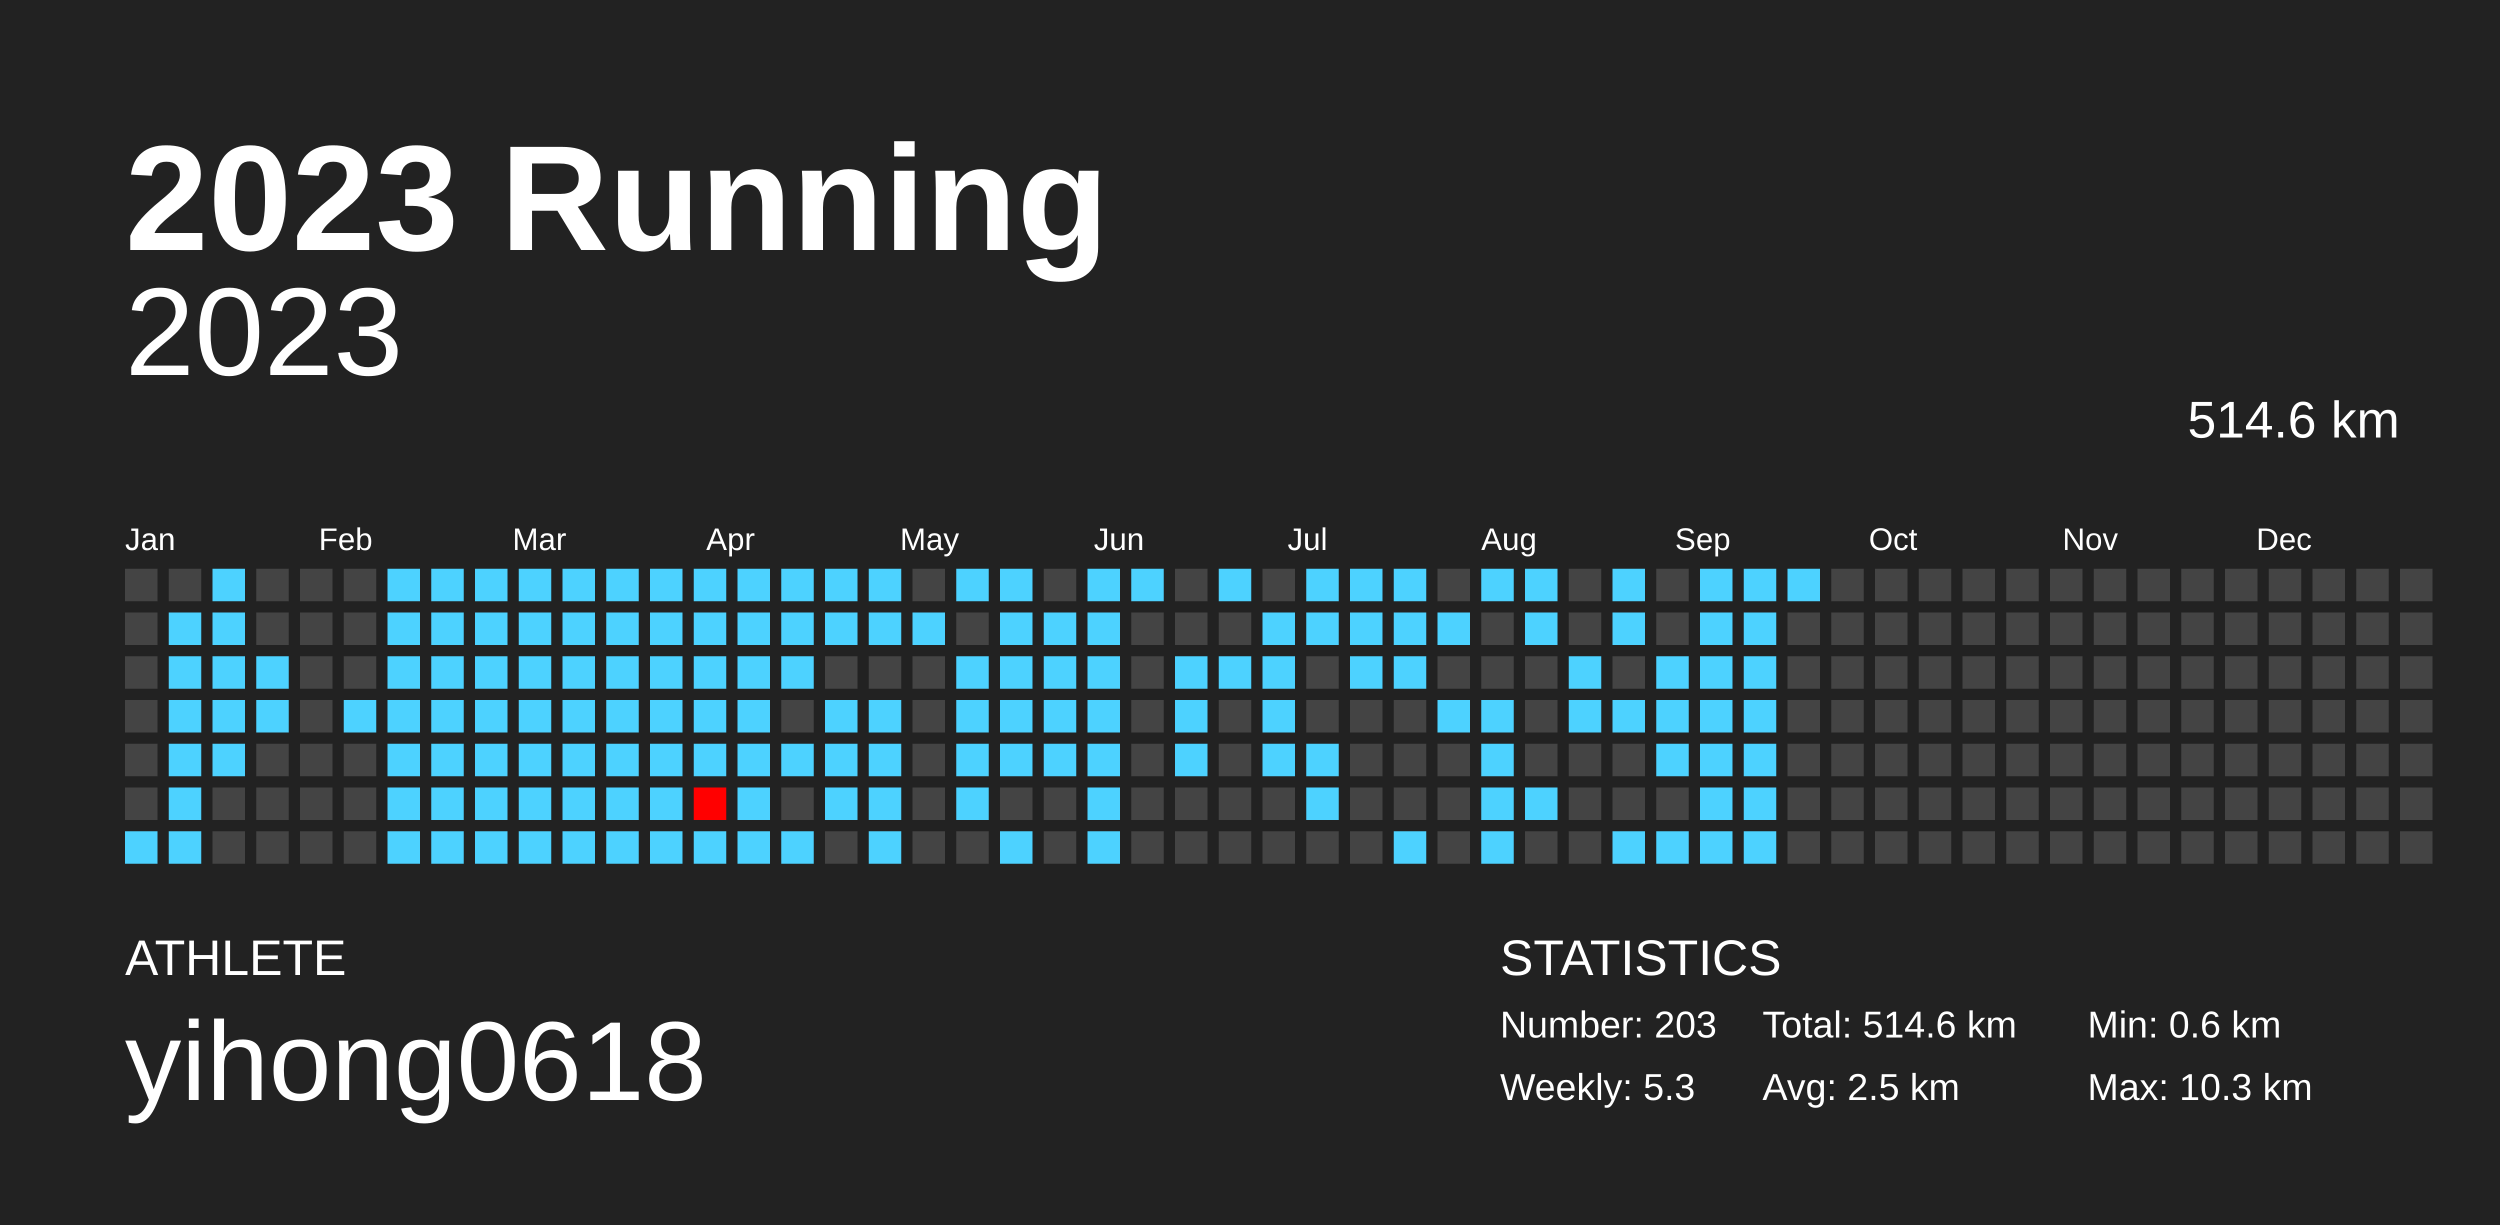
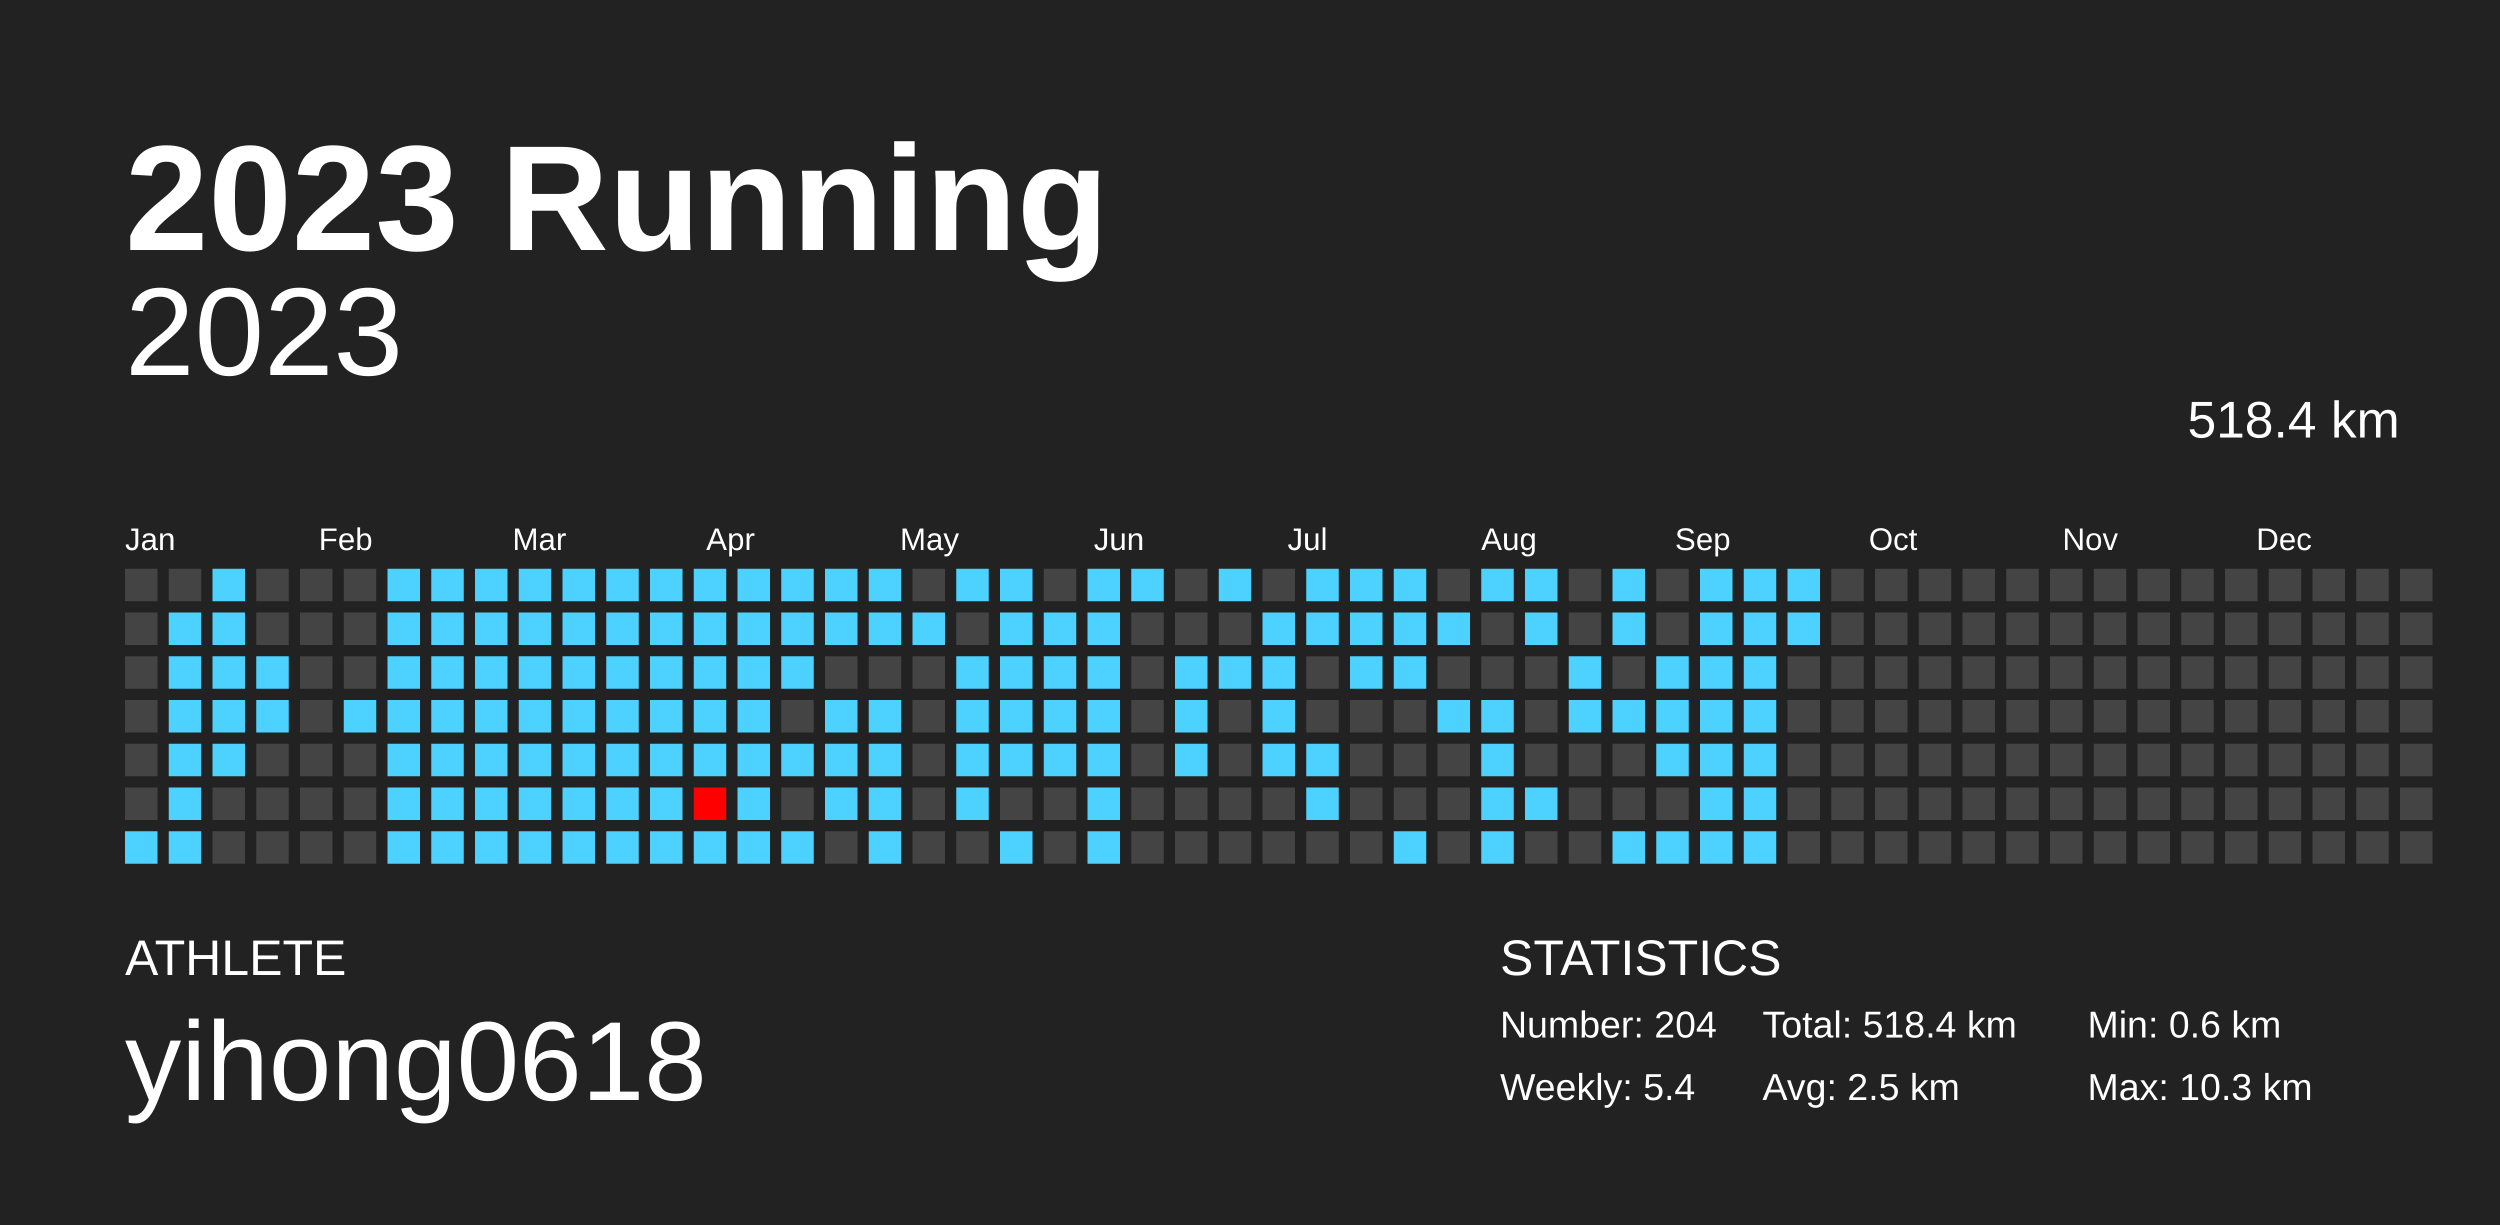
<svg xmlns="http://www.w3.org/2000/svg" baseProfile="full" height="98mm" version="1.1" viewBox="0,0,200,98" width="200mm">
  <defs />
  <rect fill="#222222" height="98" width="200" x="0" y="0" />
  <text fill="#FFFFFF" style="font-size:12px; font-family:Arial; font-weight:bold;" x="10" y="20">2023 Running</text>
  <text fill="#FFFFFF" style="font-size:4px; font-family:Arial" x="10" y="78">ATHLETE</text>
  <text fill="#FFFFFF" style="font-size:9px; font-family:Arial" x="10" y="88">yihong0618</text>
  <text fill="#FFFFFF" style="font-size:4px; font-family:Arial" x="120" y="78">STATISTICS</text>
-   <text fill="#FFFFFF" style="font-size:3px; font-family:Arial" x="120" y="83">Number: 203</text>
-   <text fill="#FFFFFF" style="font-size:3px; font-family:Arial" x="120" y="88">Weekly: 5.3</text>
-   <text fill="#FFFFFF" style="font-size:3px; font-family:Arial" x="141" y="83">Total: 514.6 km</text>
+   <text fill="#FFFFFF" style="font-size:3px; font-family:Arial" x="120" y="83">Number: 204</text>
+   <text fill="#FFFFFF" style="font-size:3px; font-family:Arial" x="120" y="88">Weekly: 5.4</text>
+   <text fill="#FFFFFF" style="font-size:3px; font-family:Arial" x="141" y="83">Total: 518.4 km</text>
  <text fill="#FFFFFF" style="font-size:3px; font-family:Arial" x="141" y="88">Avg: 2.5 km</text>
  <text fill="#FFFFFF" style="font-size:3px; font-family:Arial" x="167" y="83">Min: 0.6 km</text>
  <text fill="#FFFFFF" style="font-size:3px; font-family:Arial" x="167" y="88">Max: 10.3 km</text>
  <text alignment-baseline="hanging" fill="#FFFFFF" style="font-size:10.0px; font-family:Arial;" x="10" y="30">2023</text>
-   <text alignment-baseline="hanging" fill="#FFFFFF" style="font-size:4.125px; font-family:Arial;" x="175" y="35">514.6 km</text>
+   <text alignment-baseline="hanging" fill="#FFFFFF" style="font-size:4.125px; font-family:Arial;" x="175" y="35">518.4 km</text>
  <text fill="#FFFFFF" style="font-size:2.5px; font-family:Arial" x="10.0" y="44">Jan</text>
  <text fill="#FFFFFF" style="font-size:2.5px; font-family:Arial" x="25.5" y="44">Feb</text>
  <text fill="#FFFFFF" style="font-size:2.5px; font-family:Arial" x="41.0" y="44">Mar</text>
  <text fill="#FFFFFF" style="font-size:2.5px; font-family:Arial" x="56.5" y="44">Apr</text>
  <text fill="#FFFFFF" style="font-size:2.5px; font-family:Arial" x="72.0" y="44">May</text>
  <text fill="#FFFFFF" style="font-size:2.5px; font-family:Arial" x="87.5" y="44">Jun</text>
  <text fill="#FFFFFF" style="font-size:2.5px; font-family:Arial" x="103.0" y="44">Jul</text>
  <text fill="#FFFFFF" style="font-size:2.5px; font-family:Arial" x="118.5" y="44">Aug</text>
  <text fill="#FFFFFF" style="font-size:2.5px; font-family:Arial" x="134.0" y="44">Sep</text>
  <text fill="#FFFFFF" style="font-size:2.5px; font-family:Arial" x="149.5" y="44">Oct</text>
  <text fill="#FFFFFF" style="font-size:2.5px; font-family:Arial" x="165.0" y="44">Nov</text>
  <text fill="#FFFFFF" style="font-size:2.5px; font-family:Arial" x="180.5" y="44">Dec</text>
  <rect fill="#444444" height="2.6" width="2.6" x="10.0" y="45.5" />
  <rect fill="#444444" height="2.6" width="2.6" x="10.0" y="49.0" />
  <rect fill="#444444" height="2.6" width="2.6" x="10.0" y="52.5" />
  <rect fill="#444444" height="2.6" width="2.6" x="10.0" y="56.0" />
  <rect fill="#444444" height="2.6" width="2.6" x="10.0" y="59.5" />
  <rect fill="#444444" height="2.6" width="2.6" x="10.0" y="63.0" />
  <rect fill="#4dd2ff" height="2.6" width="2.6" x="10.0" y="66.5" />
  <rect fill="#444444" height="2.6" width="2.6" x="13.5" y="45.5" />
  <rect fill="#4dd2ff" height="2.6" width="2.6" x="13.5" y="49.0" />
  <rect fill="#4dd2ff" height="2.6" width="2.6" x="13.5" y="52.5" />
  <rect fill="#4dd2ff" height="2.6" width="2.6" x="13.5" y="56.0" />
  <rect fill="#4dd2ff" height="2.6" width="2.6" x="13.5" y="59.5" />
  <rect fill="#4dd2ff" height="2.6" width="2.6" x="13.5" y="63.0" />
  <rect fill="#4dd2ff" height="2.6" width="2.6" x="13.5" y="66.5" />
  <rect fill="#4dd2ff" height="2.6" width="2.6" x="17.0" y="45.5" />
  <rect fill="#4dd2ff" height="2.6" width="2.6" x="17.0" y="49.0" />
  <rect fill="#4dd2ff" height="2.6" width="2.6" x="17.0" y="52.5" />
  <rect fill="#4dd2ff" height="2.6" width="2.6" x="17.0" y="56.0" />
  <rect fill="#4dd2ff" height="2.6" width="2.6" x="17.0" y="59.5" />
  <rect fill="#444444" height="2.6" width="2.6" x="17.0" y="63.0" />
  <rect fill="#444444" height="2.6" width="2.6" x="17.0" y="66.5" />
  <rect fill="#444444" height="2.6" width="2.6" x="20.5" y="45.5" />
  <rect fill="#444444" height="2.6" width="2.6" x="20.5" y="49.0" />
  <rect fill="#4dd2ff" height="2.6" width="2.6" x="20.5" y="52.5" />
  <rect fill="#4dd2ff" height="2.6" width="2.6" x="20.5" y="56.0" />
  <rect fill="#444444" height="2.6" width="2.6" x="20.5" y="59.5" />
  <rect fill="#444444" height="2.6" width="2.6" x="20.5" y="63.0" />
  <rect fill="#444444" height="2.6" width="2.6" x="20.5" y="66.5" />
  <rect fill="#444444" height="2.6" width="2.6" x="24.0" y="45.5" />
  <rect fill="#444444" height="2.6" width="2.6" x="24.0" y="49.0" />
  <rect fill="#444444" height="2.6" width="2.6" x="24.0" y="52.5" />
  <rect fill="#444444" height="2.6" width="2.6" x="24.0" y="56.0" />
  <rect fill="#444444" height="2.6" width="2.6" x="24.0" y="59.5" />
  <rect fill="#444444" height="2.6" width="2.6" x="24.0" y="63.0" />
  <rect fill="#444444" height="2.6" width="2.6" x="24.0" y="66.5" />
  <rect fill="#444444" height="2.6" width="2.6" x="27.5" y="45.5" />
  <rect fill="#444444" height="2.6" width="2.6" x="27.5" y="49.0" />
  <rect fill="#444444" height="2.6" width="2.6" x="27.5" y="52.5" />
  <rect fill="#4dd2ff" height="2.6" width="2.6" x="27.5" y="56.0" />
  <rect fill="#444444" height="2.6" width="2.6" x="27.5" y="59.5" />
  <rect fill="#444444" height="2.6" width="2.6" x="27.5" y="63.0" />
  <rect fill="#444444" height="2.6" width="2.6" x="27.5" y="66.5" />
  <rect fill="#4dd2ff" height="2.6" width="2.6" x="31.0" y="45.5" />
  <rect fill="#4dd2ff" height="2.6" width="2.6" x="31.0" y="49.0" />
  <rect fill="#4dd2ff" height="2.6" width="2.6" x="31.0" y="52.5" />
  <rect fill="#4dd2ff" height="2.6" width="2.6" x="31.0" y="56.0" />
  <rect fill="#4dd2ff" height="2.6" width="2.6" x="31.0" y="59.5" />
  <rect fill="#4dd2ff" height="2.6" width="2.6" x="31.0" y="63.0" />
  <rect fill="#4dd2ff" height="2.6" width="2.6" x="31.0" y="66.5" />
  <rect fill="#4dd2ff" height="2.6" width="2.6" x="34.5" y="45.5" />
  <rect fill="#4dd2ff" height="2.6" width="2.6" x="34.5" y="49.0" />
  <rect fill="#4dd2ff" height="2.6" width="2.6" x="34.5" y="52.5" />
  <rect fill="#4dd2ff" height="2.6" width="2.6" x="34.5" y="56.0" />
  <rect fill="#4dd2ff" height="2.6" width="2.6" x="34.5" y="59.5" />
  <rect fill="#4dd2ff" height="2.6" width="2.6" x="34.5" y="63.0" />
  <rect fill="#4dd2ff" height="2.6" width="2.6" x="34.5" y="66.5" />
  <rect fill="#4dd2ff" height="2.6" width="2.6" x="38.0" y="45.5" />
  <rect fill="#4dd2ff" height="2.6" width="2.6" x="38.0" y="49.0" />
  <rect fill="#4dd2ff" height="2.6" width="2.6" x="38.0" y="52.5" />
  <rect fill="#4dd2ff" height="2.6" width="2.6" x="38.0" y="56.0" />
  <rect fill="#4dd2ff" height="2.6" width="2.6" x="38.0" y="59.5" />
  <rect fill="#4dd2ff" height="2.6" width="2.6" x="38.0" y="63.0" />
  <rect fill="#4dd2ff" height="2.6" width="2.6" x="38.0" y="66.5" />
  <rect fill="#4dd2ff" height="2.6" width="2.6" x="41.5" y="45.5" />
  <rect fill="#4dd2ff" height="2.6" width="2.6" x="41.5" y="49.0" />
  <rect fill="#4dd2ff" height="2.6" width="2.6" x="41.5" y="52.5" />
  <rect fill="#4dd2ff" height="2.6" width="2.6" x="41.5" y="56.0" />
  <rect fill="#4dd2ff" height="2.6" width="2.6" x="41.5" y="59.5" />
  <rect fill="#4dd2ff" height="2.6" width="2.6" x="41.5" y="63.0" />
  <rect fill="#4dd2ff" height="2.6" width="2.6" x="41.5" y="66.5" />
  <rect fill="#4dd2ff" height="2.6" width="2.6" x="45.0" y="45.5" />
  <rect fill="#4dd2ff" height="2.6" width="2.6" x="45.0" y="49.0" />
  <rect fill="#4dd2ff" height="2.6" width="2.6" x="45.0" y="52.5" />
  <rect fill="#4dd2ff" height="2.6" width="2.6" x="45.0" y="56.0" />
  <rect fill="#4dd2ff" height="2.6" width="2.6" x="45.0" y="59.5" />
  <rect fill="#4dd2ff" height="2.6" width="2.6" x="45.0" y="63.0" />
  <rect fill="#4dd2ff" height="2.6" width="2.6" x="45.0" y="66.5" />
  <rect fill="#4dd2ff" height="2.6" width="2.6" x="48.5" y="45.5" />
  <rect fill="#4dd2ff" height="2.6" width="2.6" x="48.5" y="49.0" />
  <rect fill="#4dd2ff" height="2.6" width="2.6" x="48.5" y="52.5" />
  <rect fill="#4dd2ff" height="2.6" width="2.6" x="48.5" y="56.0" />
  <rect fill="#4dd2ff" height="2.6" width="2.6" x="48.5" y="59.5" />
  <rect fill="#4dd2ff" height="2.6" width="2.6" x="48.5" y="63.0" />
  <rect fill="#4dd2ff" height="2.6" width="2.6" x="48.5" y="66.5" />
  <rect fill="#4dd2ff" height="2.6" width="2.6" x="52.0" y="45.5" />
  <rect fill="#4dd2ff" height="2.6" width="2.6" x="52.0" y="49.0" />
  <rect fill="#4dd2ff" height="2.6" width="2.6" x="52.0" y="52.5" />
  <rect fill="#4dd2ff" height="2.6" width="2.6" x="52.0" y="56.0" />
  <rect fill="#4dd2ff" height="2.6" width="2.6" x="52.0" y="59.5" />
  <rect fill="#4dd2ff" height="2.6" width="2.6" x="52.0" y="63.0" />
  <rect fill="#4dd2ff" height="2.6" width="2.6" x="52.0" y="66.5" />
  <rect fill="#4dd2ff" height="2.6" width="2.6" x="55.5" y="45.5" />
  <rect fill="#4dd2ff" height="2.6" width="2.6" x="55.5" y="49.0" />
  <rect fill="#4dd2ff" height="2.6" width="2.6" x="55.5" y="52.5" />
  <rect fill="#4dd2ff" height="2.6" width="2.6" x="55.5" y="56.0" />
  <rect fill="#4dd2ff" height="2.6" width="2.6" x="55.5" y="59.5" />
  <rect fill="#ff0000" height="2.6" width="2.6" x="55.5" y="63.0" />
  <rect fill="#4dd2ff" height="2.6" width="2.6" x="55.5" y="66.5" />
  <rect fill="#4dd2ff" height="2.6" width="2.6" x="59.0" y="45.5" />
  <rect fill="#4dd2ff" height="2.6" width="2.6" x="59.0" y="49.0" />
  <rect fill="#4dd2ff" height="2.6" width="2.6" x="59.0" y="52.5" />
  <rect fill="#4dd2ff" height="2.6" width="2.6" x="59.0" y="56.0" />
  <rect fill="#4dd2ff" height="2.6" width="2.6" x="59.0" y="59.5" />
  <rect fill="#4dd2ff" height="2.6" width="2.6" x="59.0" y="63.0" />
  <rect fill="#4dd2ff" height="2.6" width="2.6" x="59.0" y="66.5" />
  <rect fill="#4dd2ff" height="2.6" width="2.6" x="62.5" y="45.5" />
  <rect fill="#4dd2ff" height="2.6" width="2.6" x="62.5" y="49.0" />
  <rect fill="#4dd2ff" height="2.6" width="2.6" x="62.5" y="52.5" />
  <rect fill="#444444" height="2.6" width="2.6" x="62.5" y="56.0" />
  <rect fill="#4dd2ff" height="2.6" width="2.6" x="62.5" y="59.5" />
  <rect fill="#444444" height="2.6" width="2.6" x="62.5" y="63.0" />
  <rect fill="#4dd2ff" height="2.6" width="2.6" x="62.5" y="66.5" />
  <rect fill="#4dd2ff" height="2.6" width="2.6" x="66.0" y="45.5" />
  <rect fill="#4dd2ff" height="2.6" width="2.6" x="66.0" y="49.0" />
  <rect fill="#444444" height="2.6" width="2.6" x="66.0" y="52.5" />
  <rect fill="#4dd2ff" height="2.6" width="2.6" x="66.0" y="56.0" />
  <rect fill="#4dd2ff" height="2.6" width="2.6" x="66.0" y="59.5" />
  <rect fill="#4dd2ff" height="2.6" width="2.6" x="66.0" y="63.0" />
  <rect fill="#444444" height="2.6" width="2.6" x="66.0" y="66.5" />
  <rect fill="#4dd2ff" height="2.6" width="2.6" x="69.5" y="45.5" />
  <rect fill="#4dd2ff" height="2.6" width="2.6" x="69.5" y="49.0" />
  <rect fill="#444444" height="2.6" width="2.6" x="69.5" y="52.5" />
  <rect fill="#4dd2ff" height="2.6" width="2.6" x="69.5" y="56.0" />
  <rect fill="#4dd2ff" height="2.6" width="2.6" x="69.5" y="59.5" />
  <rect fill="#4dd2ff" height="2.6" width="2.6" x="69.5" y="63.0" />
  <rect fill="#4dd2ff" height="2.6" width="2.6" x="69.5" y="66.5" />
  <rect fill="#444444" height="2.6" width="2.6" x="73.0" y="45.5" />
  <rect fill="#4dd2ff" height="2.6" width="2.6" x="73.0" y="49.0" />
  <rect fill="#444444" height="2.6" width="2.6" x="73.0" y="52.5" />
  <rect fill="#444444" height="2.6" width="2.6" x="73.0" y="56.0" />
  <rect fill="#444444" height="2.6" width="2.6" x="73.0" y="59.5" />
  <rect fill="#444444" height="2.6" width="2.6" x="73.0" y="63.0" />
  <rect fill="#444444" height="2.6" width="2.6" x="73.0" y="66.5" />
  <rect fill="#4dd2ff" height="2.6" width="2.6" x="76.5" y="45.5" />
  <rect fill="#444444" height="2.6" width="2.6" x="76.5" y="49.0" />
  <rect fill="#4dd2ff" height="2.6" width="2.6" x="76.5" y="52.5" />
  <rect fill="#4dd2ff" height="2.6" width="2.6" x="76.5" y="56.0" />
  <rect fill="#4dd2ff" height="2.6" width="2.6" x="76.5" y="59.5" />
  <rect fill="#4dd2ff" height="2.6" width="2.6" x="76.5" y="63.0" />
  <rect fill="#444444" height="2.6" width="2.6" x="76.5" y="66.5" />
  <rect fill="#4dd2ff" height="2.6" width="2.6" x="80.0" y="45.5" />
  <rect fill="#4dd2ff" height="2.6" width="2.6" x="80.0" y="49.0" />
  <rect fill="#4dd2ff" height="2.6" width="2.6" x="80.0" y="52.5" />
  <rect fill="#4dd2ff" height="2.6" width="2.6" x="80.0" y="56.0" />
  <rect fill="#4dd2ff" height="2.6" width="2.6" x="80.0" y="59.5" />
  <rect fill="#444444" height="2.6" width="2.6" x="80.0" y="63.0" />
  <rect fill="#4dd2ff" height="2.6" width="2.6" x="80.0" y="66.5" />
  <rect fill="#444444" height="2.6" width="2.6" x="83.5" y="45.5" />
  <rect fill="#4dd2ff" height="2.6" width="2.6" x="83.5" y="49.0" />
  <rect fill="#4dd2ff" height="2.6" width="2.6" x="83.5" y="52.5" />
  <rect fill="#4dd2ff" height="2.6" width="2.6" x="83.5" y="56.0" />
  <rect fill="#4dd2ff" height="2.6" width="2.6" x="83.5" y="59.5" />
  <rect fill="#444444" height="2.6" width="2.6" x="83.5" y="63.0" />
  <rect fill="#444444" height="2.6" width="2.6" x="83.5" y="66.5" />
  <rect fill="#4dd2ff" height="2.6" width="2.6" x="87.0" y="45.5" />
  <rect fill="#4dd2ff" height="2.6" width="2.6" x="87.0" y="49.0" />
  <rect fill="#4dd2ff" height="2.6" width="2.6" x="87.0" y="52.5" />
  <rect fill="#4dd2ff" height="2.6" width="2.6" x="87.0" y="56.0" />
  <rect fill="#4dd2ff" height="2.6" width="2.6" x="87.0" y="59.5" />
  <rect fill="#4dd2ff" height="2.6" width="2.6" x="87.0" y="63.0" />
  <rect fill="#4dd2ff" height="2.6" width="2.6" x="87.0" y="66.5" />
  <rect fill="#4dd2ff" height="2.6" width="2.6" x="90.5" y="45.5" />
  <rect fill="#444444" height="2.6" width="2.6" x="90.5" y="49.0" />
  <rect fill="#444444" height="2.6" width="2.6" x="90.5" y="52.5" />
  <rect fill="#444444" height="2.6" width="2.6" x="90.5" y="56.0" />
  <rect fill="#444444" height="2.6" width="2.6" x="90.5" y="59.5" />
  <rect fill="#444444" height="2.6" width="2.6" x="90.5" y="63.0" />
  <rect fill="#444444" height="2.6" width="2.6" x="90.5" y="66.5" />
  <rect fill="#444444" height="2.6" width="2.6" x="94.0" y="45.5" />
  <rect fill="#444444" height="2.6" width="2.6" x="94.0" y="49.0" />
  <rect fill="#4dd2ff" height="2.6" width="2.6" x="94.0" y="52.5" />
  <rect fill="#4dd2ff" height="2.6" width="2.6" x="94.0" y="56.0" />
  <rect fill="#4dd2ff" height="2.6" width="2.6" x="94.0" y="59.5" />
  <rect fill="#444444" height="2.6" width="2.6" x="94.0" y="63.0" />
  <rect fill="#444444" height="2.6" width="2.6" x="94.0" y="66.5" />
  <rect fill="#4dd2ff" height="2.6" width="2.6" x="97.5" y="45.5" />
  <rect fill="#444444" height="2.6" width="2.6" x="97.5" y="49.0" />
  <rect fill="#4dd2ff" height="2.6" width="2.6" x="97.5" y="52.5" />
  <rect fill="#444444" height="2.6" width="2.6" x="97.5" y="56.0" />
  <rect fill="#444444" height="2.6" width="2.6" x="97.5" y="59.5" />
  <rect fill="#444444" height="2.6" width="2.6" x="97.5" y="63.0" />
  <rect fill="#444444" height="2.6" width="2.6" x="97.5" y="66.5" />
  <rect fill="#444444" height="2.6" width="2.6" x="101.0" y="45.5" />
  <rect fill="#4dd2ff" height="2.6" width="2.6" x="101.0" y="49.0" />
  <rect fill="#4dd2ff" height="2.6" width="2.6" x="101.0" y="52.5" />
  <rect fill="#4dd2ff" height="2.6" width="2.6" x="101.0" y="56.0" />
  <rect fill="#4dd2ff" height="2.6" width="2.6" x="101.0" y="59.5" />
  <rect fill="#444444" height="2.6" width="2.6" x="101.0" y="63.0" />
  <rect fill="#444444" height="2.6" width="2.6" x="101.0" y="66.5" />
  <rect fill="#4dd2ff" height="2.6" width="2.6" x="104.5" y="45.5" />
  <rect fill="#4dd2ff" height="2.6" width="2.6" x="104.5" y="49.0" />
  <rect fill="#444444" height="2.6" width="2.6" x="104.5" y="52.5" />
  <rect fill="#444444" height="2.6" width="2.6" x="104.5" y="56.0" />
  <rect fill="#4dd2ff" height="2.6" width="2.6" x="104.5" y="59.5" />
  <rect fill="#4dd2ff" height="2.6" width="2.6" x="104.5" y="63.0" />
  <rect fill="#444444" height="2.6" width="2.6" x="104.5" y="66.5" />
  <rect fill="#4dd2ff" height="2.6" width="2.6" x="108.0" y="45.5" />
  <rect fill="#4dd2ff" height="2.6" width="2.6" x="108.0" y="49.0" />
  <rect fill="#4dd2ff" height="2.6" width="2.6" x="108.0" y="52.5" />
  <rect fill="#444444" height="2.6" width="2.6" x="108.0" y="56.0" />
  <rect fill="#444444" height="2.6" width="2.6" x="108.0" y="59.5" />
  <rect fill="#444444" height="2.6" width="2.6" x="108.0" y="63.0" />
  <rect fill="#444444" height="2.6" width="2.6" x="108.0" y="66.5" />
  <rect fill="#4dd2ff" height="2.6" width="2.6" x="111.5" y="45.5" />
  <rect fill="#4dd2ff" height="2.6" width="2.6" x="111.5" y="49.0" />
  <rect fill="#4dd2ff" height="2.6" width="2.6" x="111.5" y="52.5" />
  <rect fill="#444444" height="2.6" width="2.6" x="111.5" y="56.0" />
  <rect fill="#444444" height="2.6" width="2.6" x="111.5" y="59.5" />
  <rect fill="#444444" height="2.6" width="2.6" x="111.5" y="63.0" />
  <rect fill="#4dd2ff" height="2.6" width="2.6" x="111.5" y="66.5" />
  <rect fill="#444444" height="2.6" width="2.6" x="115.0" y="45.5" />
  <rect fill="#4dd2ff" height="2.6" width="2.6" x="115.0" y="49.0" />
  <rect fill="#444444" height="2.6" width="2.6" x="115.0" y="52.5" />
  <rect fill="#4dd2ff" height="2.6" width="2.6" x="115.0" y="56.0" />
  <rect fill="#444444" height="2.6" width="2.6" x="115.0" y="59.5" />
  <rect fill="#444444" height="2.6" width="2.6" x="115.0" y="63.0" />
  <rect fill="#444444" height="2.6" width="2.6" x="115.0" y="66.5" />
  <rect fill="#4dd2ff" height="2.6" width="2.6" x="118.5" y="45.5" />
  <rect fill="#444444" height="2.6" width="2.6" x="118.5" y="49.0" />
  <rect fill="#444444" height="2.6" width="2.6" x="118.5" y="52.5" />
  <rect fill="#4dd2ff" height="2.6" width="2.6" x="118.5" y="56.0" />
  <rect fill="#4dd2ff" height="2.6" width="2.6" x="118.5" y="59.5" />
  <rect fill="#4dd2ff" height="2.6" width="2.6" x="118.5" y="63.0" />
  <rect fill="#4dd2ff" height="2.6" width="2.6" x="118.5" y="66.5" />
  <rect fill="#4dd2ff" height="2.6" width="2.6" x="122.0" y="45.5" />
  <rect fill="#4dd2ff" height="2.6" width="2.6" x="122.0" y="49.0" />
  <rect fill="#444444" height="2.6" width="2.6" x="122.0" y="52.5" />
  <rect fill="#444444" height="2.6" width="2.6" x="122.0" y="56.0" />
  <rect fill="#444444" height="2.6" width="2.6" x="122.0" y="59.5" />
  <rect fill="#4dd2ff" height="2.6" width="2.6" x="122.0" y="63.0" />
  <rect fill="#444444" height="2.6" width="2.6" x="122.0" y="66.5" />
  <rect fill="#444444" height="2.6" width="2.6" x="125.5" y="45.5" />
  <rect fill="#444444" height="2.6" width="2.6" x="125.5" y="49.0" />
  <rect fill="#4dd2ff" height="2.6" width="2.6" x="125.5" y="52.5" />
  <rect fill="#4dd2ff" height="2.6" width="2.6" x="125.5" y="56.0" />
  <rect fill="#444444" height="2.6" width="2.6" x="125.5" y="59.5" />
  <rect fill="#444444" height="2.6" width="2.6" x="125.5" y="63.0" />
  <rect fill="#444444" height="2.6" width="2.6" x="125.5" y="66.5" />
  <rect fill="#4dd2ff" height="2.6" width="2.6" x="129.0" y="45.5" />
  <rect fill="#4dd2ff" height="2.6" width="2.6" x="129.0" y="49.0" />
  <rect fill="#444444" height="2.6" width="2.6" x="129.0" y="52.5" />
  <rect fill="#4dd2ff" height="2.6" width="2.6" x="129.0" y="56.0" />
  <rect fill="#444444" height="2.6" width="2.6" x="129.0" y="59.5" />
  <rect fill="#444444" height="2.6" width="2.6" x="129.0" y="63.0" />
  <rect fill="#4dd2ff" height="2.6" width="2.6" x="129.0" y="66.5" />
  <rect fill="#444444" height="2.6" width="2.6" x="132.5" y="45.5" />
  <rect fill="#444444" height="2.6" width="2.6" x="132.5" y="49.0" />
  <rect fill="#4dd2ff" height="2.6" width="2.6" x="132.5" y="52.5" />
  <rect fill="#4dd2ff" height="2.6" width="2.6" x="132.5" y="56.0" />
  <rect fill="#4dd2ff" height="2.6" width="2.6" x="132.5" y="59.5" />
  <rect fill="#444444" height="2.6" width="2.6" x="132.5" y="63.0" />
  <rect fill="#4dd2ff" height="2.6" width="2.6" x="132.5" y="66.5" />
  <rect fill="#4dd2ff" height="2.6" width="2.6" x="136.0" y="45.5" />
  <rect fill="#4dd2ff" height="2.6" width="2.6" x="136.0" y="49.0" />
  <rect fill="#4dd2ff" height="2.6" width="2.6" x="136.0" y="52.5" />
  <rect fill="#4dd2ff" height="2.6" width="2.6" x="136.0" y="56.0" />
  <rect fill="#4dd2ff" height="2.6" width="2.6" x="136.0" y="59.5" />
  <rect fill="#4dd2ff" height="2.6" width="2.6" x="136.0" y="63.0" />
  <rect fill="#4dd2ff" height="2.6" width="2.6" x="136.0" y="66.5" />
  <rect fill="#4dd2ff" height="2.6" width="2.6" x="139.5" y="45.5" />
  <rect fill="#4dd2ff" height="2.6" width="2.6" x="139.5" y="49.0" />
  <rect fill="#4dd2ff" height="2.6" width="2.6" x="139.5" y="52.5" />
  <rect fill="#4dd2ff" height="2.6" width="2.6" x="139.5" y="56.0" />
  <rect fill="#4dd2ff" height="2.6" width="2.6" x="139.5" y="59.5" />
  <rect fill="#4dd2ff" height="2.6" width="2.6" x="139.5" y="63.0" />
  <rect fill="#4dd2ff" height="2.6" width="2.6" x="139.5" y="66.5" />
  <rect fill="#4dd2ff" height="2.6" width="2.6" x="143.0" y="45.5" />
-   <rect fill="#444444" height="2.6" width="2.6" x="143.0" y="49.0" />
+   <rect fill="#4dd2ff" height="2.6" width="2.6" x="143.0" y="49.0" />
  <rect fill="#444444" height="2.6" width="2.6" x="143.0" y="52.5" />
  <rect fill="#444444" height="2.6" width="2.6" x="143.0" y="56.0" />
  <rect fill="#444444" height="2.6" width="2.6" x="143.0" y="59.5" />
  <rect fill="#444444" height="2.6" width="2.6" x="143.0" y="63.0" />
  <rect fill="#444444" height="2.6" width="2.6" x="143.0" y="66.5" />
  <rect fill="#444444" height="2.6" width="2.6" x="146.5" y="45.5" />
  <rect fill="#444444" height="2.6" width="2.6" x="146.5" y="49.0" />
  <rect fill="#444444" height="2.6" width="2.6" x="146.5" y="52.5" />
  <rect fill="#444444" height="2.6" width="2.6" x="146.5" y="56.0" />
  <rect fill="#444444" height="2.6" width="2.6" x="146.5" y="59.5" />
  <rect fill="#444444" height="2.6" width="2.6" x="146.5" y="63.0" />
  <rect fill="#444444" height="2.6" width="2.6" x="146.5" y="66.5" />
  <rect fill="#444444" height="2.6" width="2.6" x="150.0" y="45.5" />
  <rect fill="#444444" height="2.6" width="2.6" x="150.0" y="49.0" />
  <rect fill="#444444" height="2.6" width="2.6" x="150.0" y="52.5" />
  <rect fill="#444444" height="2.6" width="2.6" x="150.0" y="56.0" />
  <rect fill="#444444" height="2.6" width="2.6" x="150.0" y="59.5" />
  <rect fill="#444444" height="2.6" width="2.6" x="150.0" y="63.0" />
  <rect fill="#444444" height="2.6" width="2.6" x="150.0" y="66.5" />
  <rect fill="#444444" height="2.6" width="2.6" x="153.5" y="45.5" />
  <rect fill="#444444" height="2.6" width="2.6" x="153.5" y="49.0" />
  <rect fill="#444444" height="2.6" width="2.6" x="153.5" y="52.5" />
  <rect fill="#444444" height="2.6" width="2.6" x="153.5" y="56.0" />
  <rect fill="#444444" height="2.6" width="2.6" x="153.5" y="59.5" />
  <rect fill="#444444" height="2.6" width="2.6" x="153.5" y="63.0" />
  <rect fill="#444444" height="2.6" width="2.6" x="153.5" y="66.5" />
  <rect fill="#444444" height="2.6" width="2.6" x="157.0" y="45.5" />
  <rect fill="#444444" height="2.6" width="2.6" x="157.0" y="49.0" />
  <rect fill="#444444" height="2.6" width="2.6" x="157.0" y="52.5" />
  <rect fill="#444444" height="2.6" width="2.6" x="157.0" y="56.0" />
  <rect fill="#444444" height="2.6" width="2.6" x="157.0" y="59.5" />
  <rect fill="#444444" height="2.6" width="2.6" x="157.0" y="63.0" />
  <rect fill="#444444" height="2.6" width="2.6" x="157.0" y="66.5" />
  <rect fill="#444444" height="2.6" width="2.6" x="160.5" y="45.5" />
  <rect fill="#444444" height="2.6" width="2.6" x="160.5" y="49.0" />
  <rect fill="#444444" height="2.6" width="2.6" x="160.5" y="52.5" />
  <rect fill="#444444" height="2.6" width="2.6" x="160.5" y="56.0" />
  <rect fill="#444444" height="2.6" width="2.6" x="160.5" y="59.5" />
  <rect fill="#444444" height="2.6" width="2.6" x="160.5" y="63.0" />
  <rect fill="#444444" height="2.6" width="2.6" x="160.5" y="66.5" />
  <rect fill="#444444" height="2.6" width="2.6" x="164.0" y="45.5" />
  <rect fill="#444444" height="2.6" width="2.6" x="164.0" y="49.0" />
  <rect fill="#444444" height="2.6" width="2.6" x="164.0" y="52.5" />
  <rect fill="#444444" height="2.6" width="2.6" x="164.0" y="56.0" />
  <rect fill="#444444" height="2.6" width="2.6" x="164.0" y="59.5" />
  <rect fill="#444444" height="2.6" width="2.6" x="164.0" y="63.0" />
  <rect fill="#444444" height="2.6" width="2.6" x="164.0" y="66.5" />
  <rect fill="#444444" height="2.6" width="2.6" x="167.5" y="45.5" />
  <rect fill="#444444" height="2.6" width="2.6" x="167.5" y="49.0" />
  <rect fill="#444444" height="2.6" width="2.6" x="167.5" y="52.5" />
  <rect fill="#444444" height="2.6" width="2.6" x="167.5" y="56.0" />
  <rect fill="#444444" height="2.6" width="2.6" x="167.5" y="59.5" />
  <rect fill="#444444" height="2.6" width="2.6" x="167.5" y="63.0" />
  <rect fill="#444444" height="2.6" width="2.6" x="167.5" y="66.5" />
  <rect fill="#444444" height="2.6" width="2.6" x="171.0" y="45.5" />
  <rect fill="#444444" height="2.6" width="2.6" x="171.0" y="49.0" />
  <rect fill="#444444" height="2.6" width="2.6" x="171.0" y="52.5" />
  <rect fill="#444444" height="2.6" width="2.6" x="171.0" y="56.0" />
  <rect fill="#444444" height="2.6" width="2.6" x="171.0" y="59.5" />
  <rect fill="#444444" height="2.6" width="2.6" x="171.0" y="63.0" />
  <rect fill="#444444" height="2.6" width="2.6" x="171.0" y="66.5" />
  <rect fill="#444444" height="2.6" width="2.6" x="174.5" y="45.5" />
  <rect fill="#444444" height="2.6" width="2.6" x="174.5" y="49.0" />
  <rect fill="#444444" height="2.6" width="2.6" x="174.5" y="52.5" />
  <rect fill="#444444" height="2.6" width="2.6" x="174.5" y="56.0" />
  <rect fill="#444444" height="2.6" width="2.6" x="174.5" y="59.5" />
  <rect fill="#444444" height="2.6" width="2.6" x="174.5" y="63.0" />
  <rect fill="#444444" height="2.6" width="2.6" x="174.5" y="66.5" />
  <rect fill="#444444" height="2.6" width="2.6" x="178.0" y="45.5" />
  <rect fill="#444444" height="2.6" width="2.6" x="178.0" y="49.0" />
  <rect fill="#444444" height="2.6" width="2.6" x="178.0" y="52.5" />
  <rect fill="#444444" height="2.6" width="2.6" x="178.0" y="56.0" />
  <rect fill="#444444" height="2.6" width="2.6" x="178.0" y="59.5" />
  <rect fill="#444444" height="2.6" width="2.6" x="178.0" y="63.0" />
  <rect fill="#444444" height="2.6" width="2.6" x="178.0" y="66.5" />
  <rect fill="#444444" height="2.6" width="2.6" x="181.5" y="45.5" />
  <rect fill="#444444" height="2.6" width="2.6" x="181.5" y="49.0" />
  <rect fill="#444444" height="2.6" width="2.6" x="181.5" y="52.5" />
  <rect fill="#444444" height="2.6" width="2.6" x="181.5" y="56.0" />
  <rect fill="#444444" height="2.6" width="2.6" x="181.5" y="59.5" />
  <rect fill="#444444" height="2.6" width="2.6" x="181.5" y="63.0" />
  <rect fill="#444444" height="2.6" width="2.6" x="181.5" y="66.5" />
  <rect fill="#444444" height="2.6" width="2.6" x="185.0" y="45.5" />
  <rect fill="#444444" height="2.6" width="2.6" x="185.0" y="49.0" />
  <rect fill="#444444" height="2.6" width="2.6" x="185.0" y="52.5" />
  <rect fill="#444444" height="2.6" width="2.6" x="185.0" y="56.0" />
  <rect fill="#444444" height="2.6" width="2.6" x="185.0" y="59.5" />
  <rect fill="#444444" height="2.6" width="2.6" x="185.0" y="63.0" />
  <rect fill="#444444" height="2.6" width="2.6" x="185.0" y="66.5" />
  <rect fill="#444444" height="2.6" width="2.6" x="188.5" y="45.5" />
  <rect fill="#444444" height="2.6" width="2.6" x="188.5" y="49.0" />
  <rect fill="#444444" height="2.6" width="2.6" x="188.5" y="52.5" />
  <rect fill="#444444" height="2.6" width="2.6" x="188.5" y="56.0" />
  <rect fill="#444444" height="2.6" width="2.6" x="188.5" y="59.5" />
  <rect fill="#444444" height="2.6" width="2.6" x="188.5" y="63.0" />
  <rect fill="#444444" height="2.6" width="2.6" x="188.5" y="66.5" />
  <rect fill="#444444" height="2.6" width="2.6" x="192.0" y="45.5" />
  <rect fill="#444444" height="2.6" width="2.6" x="192.0" y="49.0" />
  <rect fill="#444444" height="2.6" width="2.6" x="192.0" y="52.5" />
  <rect fill="#444444" height="2.6" width="2.6" x="192.0" y="56.0" />
  <rect fill="#444444" height="2.6" width="2.6" x="192.0" y="59.5" />
  <rect fill="#444444" height="2.6" width="2.6" x="192.0" y="63.0" />
  <rect fill="#444444" height="2.6" width="2.6" x="192.0" y="66.5" />
</svg>
